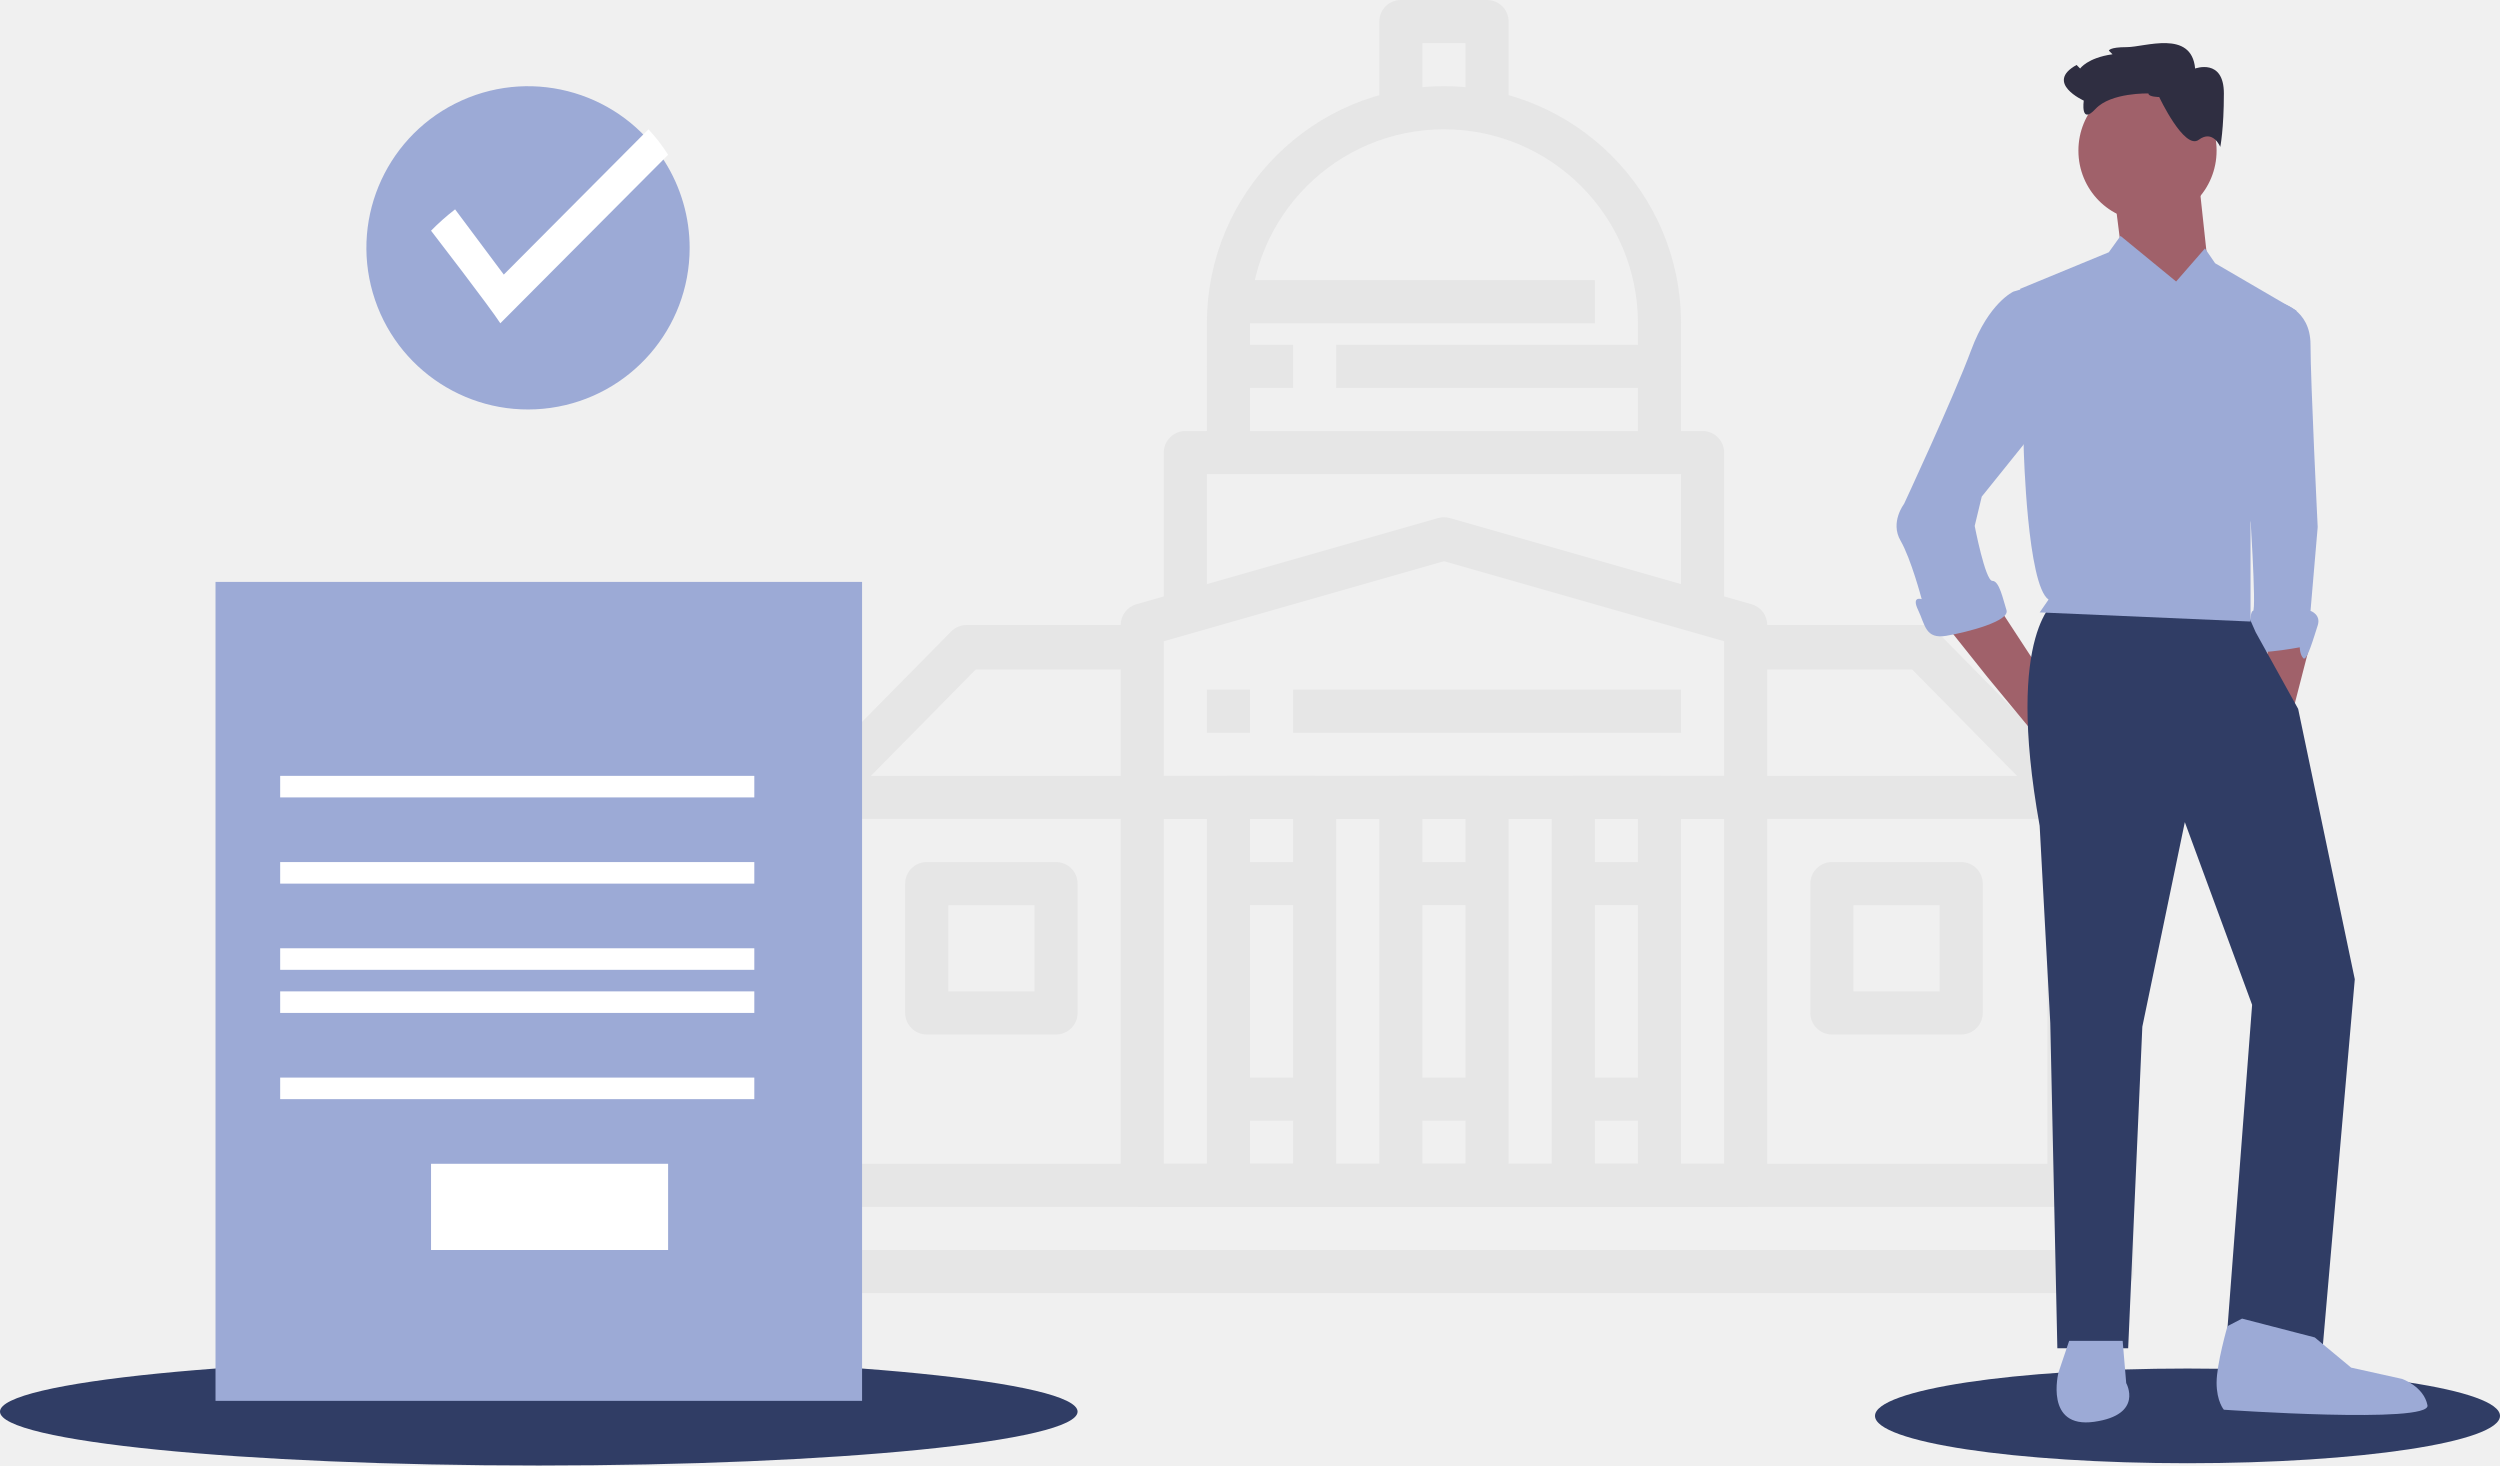
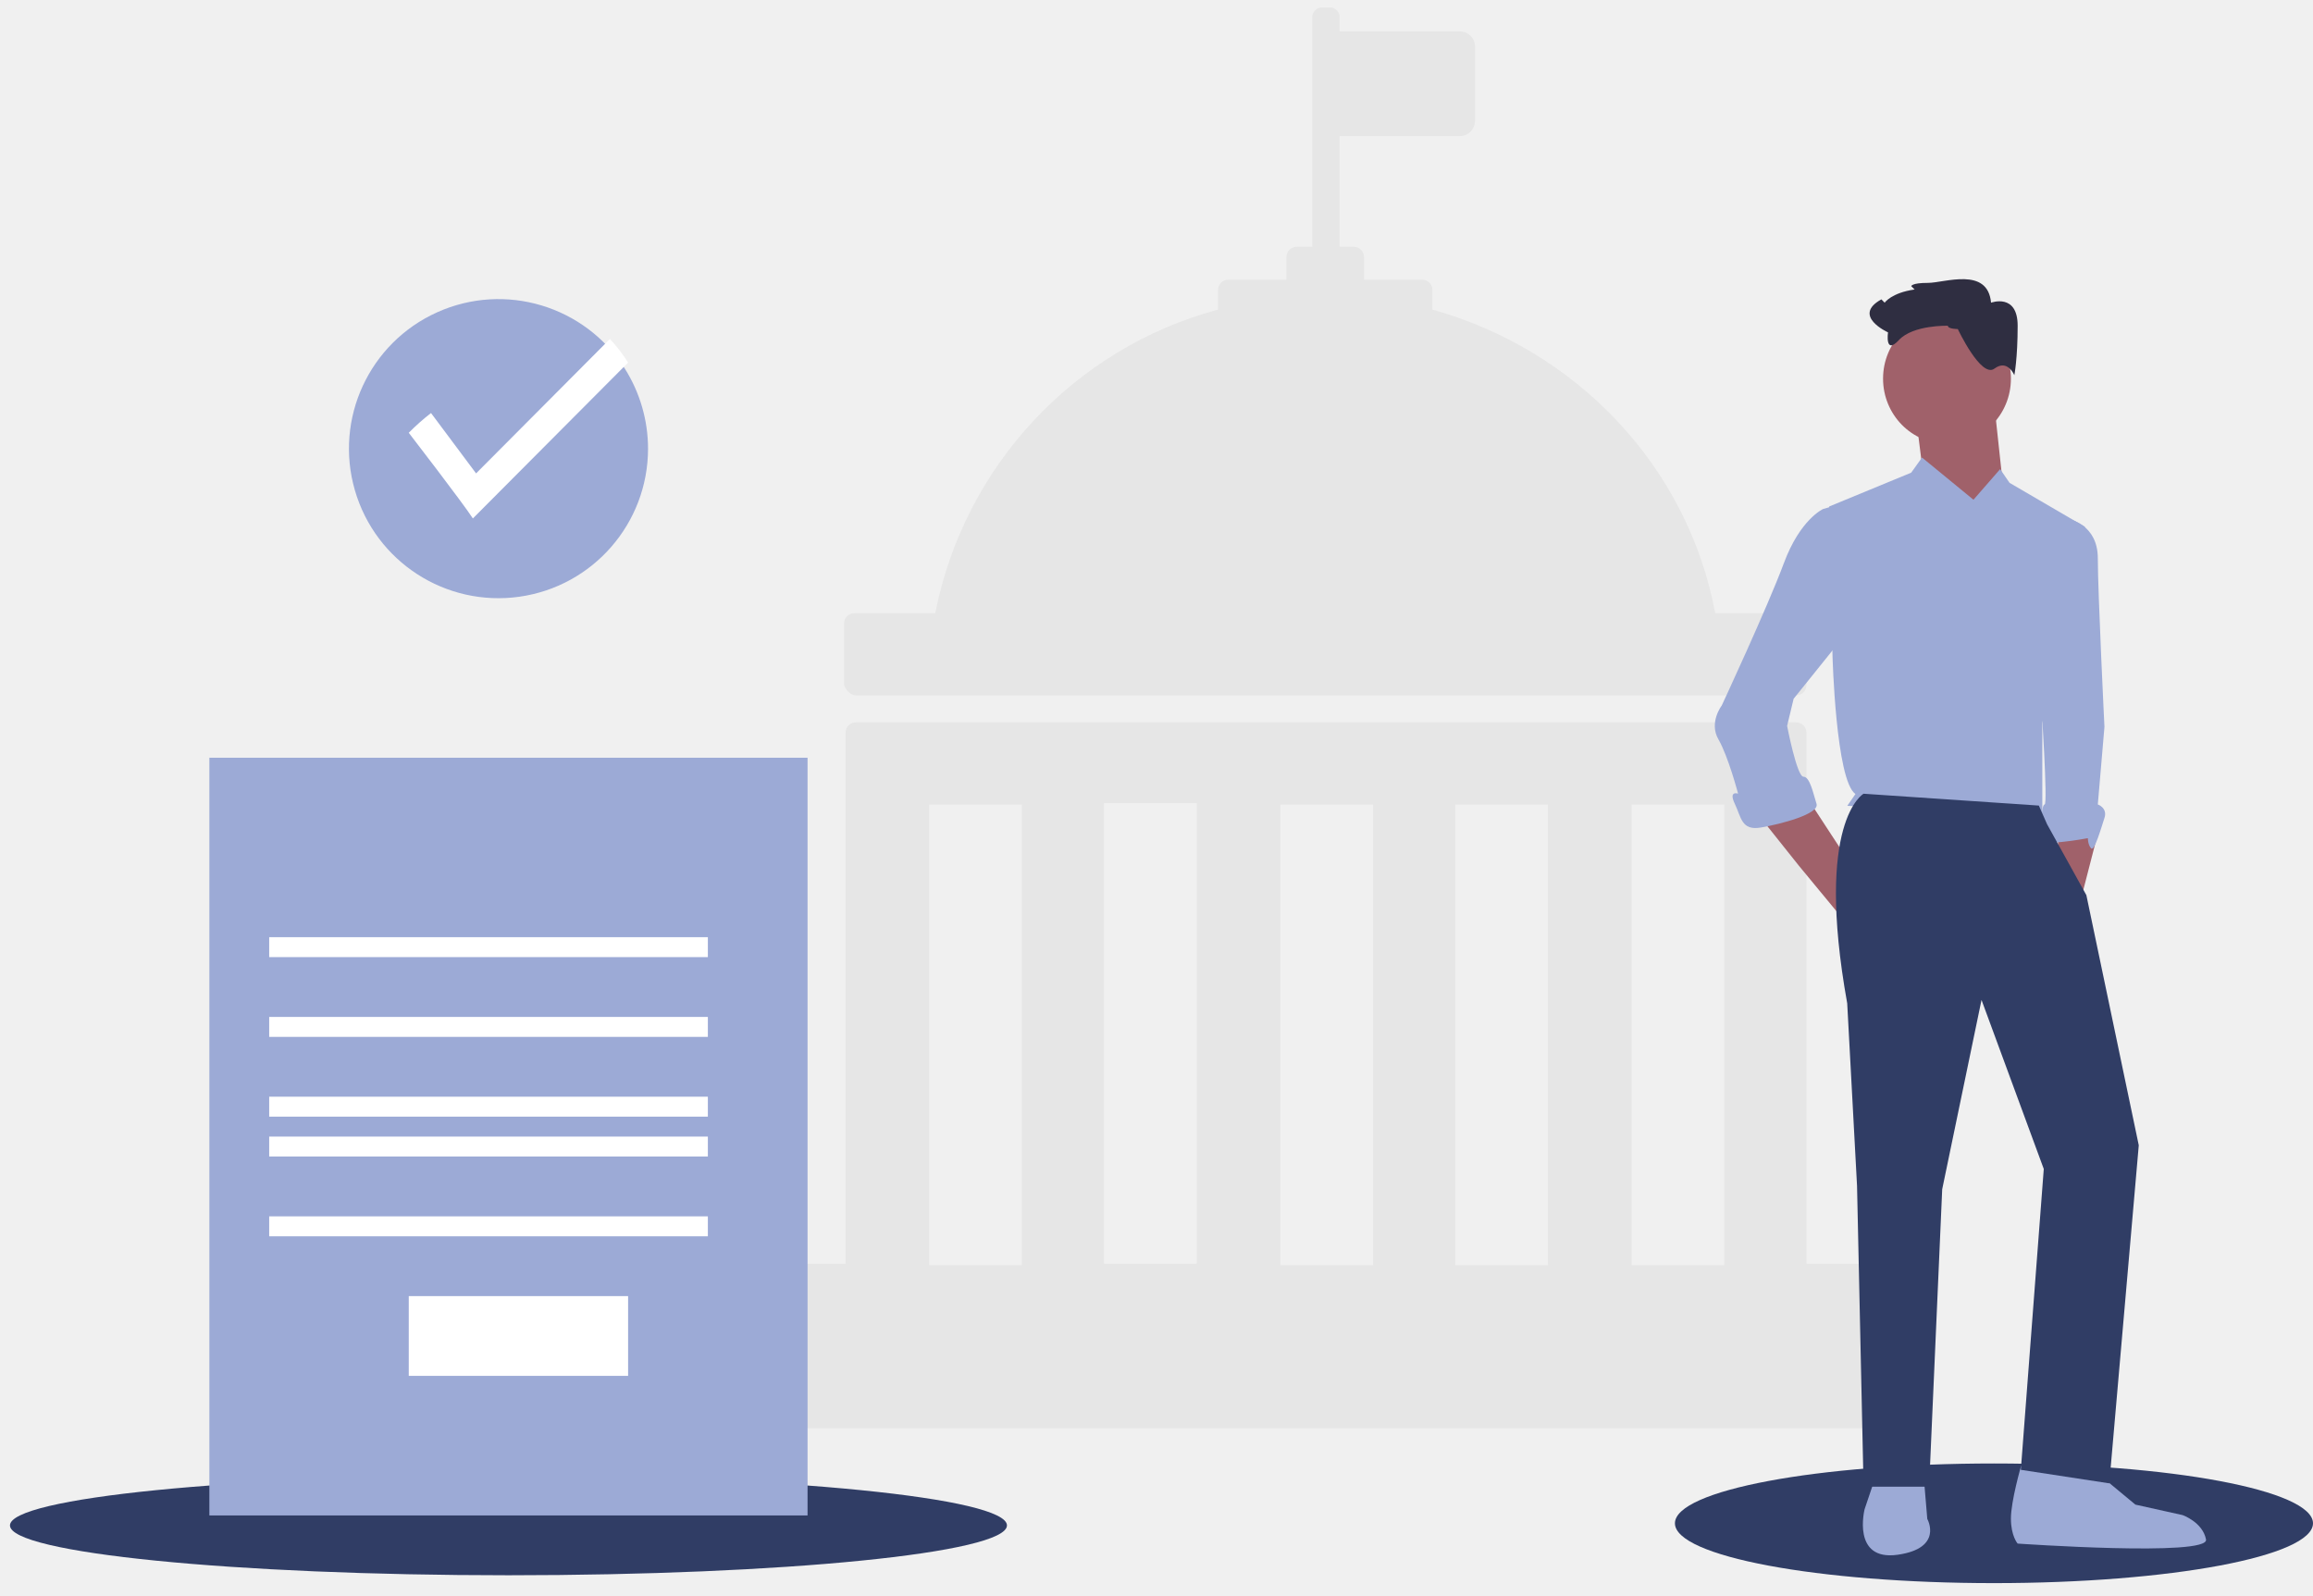
- <svg xmlns="http://www.w3.org/2000/svg" width="116px" height="68px" viewBox="0 0 116 68" version="1.1">
+ <svg xmlns="http://www.w3.org/2000/svg" width="116px" height="80px" viewBox="0 0 116 80" version="1.1">
  <g id="02-Components" stroke="none" stroke-width="1" fill="none" fill-rule="evenodd">
-     <g id="Artboard-Copy-7" transform="translate(-607, -736)" fill-rule="nonzero">
-       <g id="Group-6" transform="translate(607, 736)">
-         <ellipse id="Oval-Copy" fill="#303D65" cx="101.5" cy="65.697" rx="14.5" ry="2.197" />
-         <g id="Group-4" transform="translate(35, 0)" fill="#E6E6E6">
-           <path d="M63,60 L1,60 C0.448,60 0,59.552 0,59 L0,55 C0,54.448 0.448,54 1,54 L63,54 C63.552,54 64,54.448 64,55 L64,59 C64,59.552 63.552,60 63,60 Z M2,58 L62,58 L62,56 L2,56 L2,58 Z" id="Shape-Copy" />
-           <path d="M46,56 L18,56 C17.448,56 17,55.552 17,55 L17,37 C17,36.448 17.448,36 18,36 L46,36 C46.552,36 47,36.448 47,37 L47,55 C47,55.552 46.552,56 46,56 Z M19,54 L45,54 L45,38 L19,38 L19,54 Z" id="Shape-Copy-2" />
-           <path d="M46,38 L18,38 C17.448,38 17,37.552 17,37 L17,29 C17,28.554 17.296,28.161 17.725,28.038 L31.725,24.038 C31.905,23.987 32.095,23.987 32.275,24.038 L46.275,28.038 C46.704,28.161 47,28.554 47,29 L47,37 C47,37.552 46.552,38 46,38 Z M19,36 L45,36 L45,29.754 L32,26.04 L19,29.754 L19,36 Z" id="Shape-Copy-3" />
-           <path d="M45,29 L43,29 L43,22 L21,22 L21,29 L19,29 L19,21 C19,20.448 19.448,20 20,20 L44,20 C44.552,20 45,20.448 45,21 L45,29 Z" id="Path-Copy-3" />
-           <path d="M42,18 L27,18 L27,16 L41,16 L41,15 C41,10.029 36.971,6 32,6 C27.029,6 23,10.029 23,15 L23,16 L25,16 L25,18 L22,18 C21.448,18 21,17.552 21,17 L21,15 C21,8.925 25.925,4 32,4 C38.075,4 43,8.925 43,15 L43,17 C43,17.265 42.895,17.52 42.707,17.707 C42.52,17.895 42.265,18 42,18 Z" id="Path-Copy-4" />
-           <path d="M35,6 L33,6 L33,2 L31,2 L31,6 L29,6 L29,1 C29,0.448 29.448,0 30,0 L34,0 C34.552,0 35,0.448 35,1 L35,6 Z" id="Path-Copy-5" />
-           <path d="M62,55 L60,55 L60,38 L46,38 L46,36 L61,36 C61.552,36 62,36.448 62,37 L62,55 Z" id="Path-Copy-7" />
-           <path d="M60.56,38 L53.728,31.067 L46,31.067 L46,29 L54.149,29 C54.419,29 54.678,29.109 54.869,29.303 L62,36.538 L60.56,38 Z" id="Path-Copy-8" />
-           <path d="M4,55 L2,55 L2,37 C2,36.448 2.448,36 3,36 L18,36 L18,38 L4,38 L4,55 Z" id="Path-Copy-9" />
-           <path d="M3.44,38 L2,36.538 L9.131,29.303 C9.322,29.109 9.581,29 9.851,29 L18,29 L18,31.067 L10.272,31.067 L3.44,38 Z" id="Path-Copy-10" />
-           <path d="M14,48 L8,48 C7.448,48 7,47.552 7,47 L7,41 C7,40.448 7.448,40 8,40 L14,40 C14.552,40 15,40.448 15,41 L15,47 C15,47.552 14.552,48 14,48 Z M9,46 L13,46 L13,42 L9,42 L9,46 Z" id="Shape-Copy-4" />
-           <path d="M56,48 L50,48 C49.448,48 49,47.552 49,47 L49,41 C49,40.448 49.448,40 50,40 L56,40 C56.552,40 57,40.448 57,41 L57,47 C57,47.552 56.552,48 56,48 Z M51,46 L55,46 L55,42 L51,42 L51,46 Z" id="Shape-Copy-5" />
-           <path d="M26,56 L22,56 C21.448,56 21,55.552 21,55 L21,37 C21,36.448 21.448,36 22,36 L26,36 C26.552,36 27,36.448 27,37 L27,55 C27,55.552 26.552,56 26,56 Z M23,54 L25,54 L25,38 L23,38 L23,54 Z" id="Shape-Copy-6" />
-           <path d="M34,56 L30,56 C29.448,56 29,55.552 29,55 L29,37 C29,36.448 29.448,36 30,36 L34,36 C34.552,36 35,36.448 35,37 L35,55 C35,55.552 34.552,56 34,56 Z M31,54 L33,54 L33,38 L31,38 L31,54 Z" id="Shape-Copy-7" />
-           <path d="M42,56 L38,56 C37.448,56 37,55.552 37,55 L37,37 C37,36.448 37.448,36 38,36 L42,36 C42.552,36 43,36.448 43,37 L43,55 C43,55.552 42.552,56 42,56 Z M39,54 L41,54 L41,38 L39,38 L39,54 Z" id="Shape-Copy-8" />
-           <rect id="Rectangle-Copy" x="22" y="40" width="4" height="2" />
-           <rect id="Rectangle-Copy-2" x="30" y="40" width="4" height="2" />
-           <rect id="Rectangle-Copy-3" x="38" y="40" width="4" height="2" />
-           <rect id="Rectangle-Copy-4" x="22" y="50" width="4" height="2" />
-           <rect id="Rectangle-Copy-5" x="30" y="50" width="4" height="2" />
-           <rect id="Rectangle-Copy-6" x="38" y="50" width="4" height="2" />
-           <rect id="Rectangle-Copy-7" x="22" y="13" width="17" height="2" />
-           <rect id="Rectangle-Copy-8" x="21" y="17" width="2" height="4" />
-           <rect id="Rectangle-Copy-9" x="41" y="17" width="2" height="4" />
-           <rect id="Rectangle-Copy-10" x="21" y="32" width="2" height="2" />
-           <rect id="Rectangle-Copy-11" x="25" y="32" width="18" height="2" />
+     <g id="Artboard-Copy-7" transform="translate(-692, -838)" fill-rule="nonzero">
+       <g id="Group-12" transform="translate(692, 838)">
+         <g id="Group-8">
+           <g id="noun_Government_1101452" transform="translate(36, 0)" fill="#E6E6E6">
+             <g id="Group">
+               <path d="M6.939,34.875 L54.061,34.875 C54.366,34.875 54.595,34.65 54.595,34.35 L54.595,31.275 C54.595,30.975 54.366,30.75 54.061,30.75 L50.02,30.75 C48.648,23.4 43.081,17.55 35.837,15.525 L35.837,14.55 C35.837,14.25 35.609,14.025 35.304,14.025 L32.406,14.025 L32.406,12.9 C32.406,12.6 32.178,12.375 31.872,12.375 L31.186,12.375 L31.186,6.825 L37.21,6.825 C37.667,6.825 37.972,6.45 37.972,6.075 L37.972,2.325 C37.972,1.875 37.591,1.575 37.21,1.575 L31.186,1.575 L31.186,0.825 C31.186,0.6 30.957,0.375 30.729,0.375 L30.271,0.375 C30.043,0.375 29.814,0.6 29.814,0.825 L29.814,12.375 L29.051,12.375 C28.746,12.375 28.517,12.6 28.517,12.9 L28.517,14.025 L25.62,14.025 C25.315,14.025 25.086,14.25 25.086,14.55 L25.086,15.525 C17.843,17.475 12.352,23.4 10.904,30.75 L6.862,30.75 C6.558,30.75 6.329,30.975 6.329,31.275 L6.329,34.35 C6.405,34.575 6.634,34.875 6.939,34.875 Z" id="Path" />
+               <path d="M60.085,67.5 L57.645,67.5 L57.645,63.9 C57.645,63.6 57.416,63.375 57.111,63.375 L54.595,63.375 L54.595,36.75 C54.595,36.45 54.366,36.225 54.061,36.225 L6.939,36.225 C6.634,36.225 6.405,36.45 6.405,36.75 L6.405,63.375 L3.889,63.375 C3.584,63.375 3.355,63.6 3.355,63.9 L3.355,67.5 L0.915,67.5 C0.61,67.5 0.381,67.725 0.381,68.025 L0.381,71.1 C0.381,71.4 0.61,71.625 0.915,71.625 L60.161,71.625 C60.466,71.625 60.695,71.4 60.695,71.1 L60.695,68.025 C60.619,67.725 60.39,67.5 60.085,67.5 Z M28.212,40.35 L32.864,40.35 L32.864,63.45 L28.212,63.45 L28.212,40.35 Z M24.019,63.375 L19.367,63.375 L19.367,40.275 L24.019,40.275 L24.019,63.375 Z M36.981,40.35 L41.633,40.35 L41.633,63.45 L36.981,63.45 L36.981,40.35 Z M45.826,40.35 L50.477,40.35 L50.477,63.45 L45.826,63.45 L45.826,40.35 Z M10.599,40.35 L15.25,40.35 L15.25,63.45 L10.599,63.45 L10.599,40.35 Z" id="Shape" />
+             </g>
+           </g>
+           <g id="Group-9" transform="translate(84, 14)">
+             <ellipse id="Oval-Copy-2" fill="#303D65" cx="16" cy="62.394" rx="16" ry="3" />
+             <g id="Group-3-Copy-2" transform="translate(2, 0)">
+               <polygon id="Path" fill="#A0616A" points="17.212 27.527 17.212 29.165 18.394 30.968 19.238 27.691" />
+               <path d="M16.874,12.307 L17.786,12.043 C17.786,12.043 19.208,12.307 19.208,13.998 C19.208,15.69 19.541,22.454 19.541,22.454 L19.208,26.344 C19.208,26.344 19.708,26.513 19.541,27.021 C19.374,27.528 19.041,28.712 18.874,28.543 C18.708,28.374 18.708,28.035 18.708,28.035 C18.708,28.035 16.041,28.543 16.207,28.035 C16.374,27.528 16.374,26.344 16.541,26.344 C16.708,26.344 16.374,21.271 16.374,21.271 L16.874,12.307 Z" id="Path" fill="#9CAAD6" />
+               <polygon id="Path" fill="#A0616A" points="2.025 26.667 4.219 29.419 6.919 32.688 7.763 28.731 6.254 28.49 4.725 26.151" />
+               <path d="M8.009,60.215 L7.513,61.685 C7.513,61.685 6.851,64.298 9.167,63.972 C11.484,63.645 10.656,62.175 10.656,62.175 L10.491,60.215 L8.009,60.215 Z" id="Path" fill="#9CAAD6" />
+               <path d="M15.356,59.533 C15.356,59.533 14.85,61.282 14.85,62.156 C14.85,63.031 15.187,63.411 15.187,63.411 C15.187,63.411 24.804,64.08 24.635,63.206 C24.467,62.331 23.454,61.981 23.454,61.981 L21.092,61.457 L19.405,60.057 L16.031,59.183 L15.356,59.533 Z" id="Path" fill="#9CAAD6" />
+               <ellipse id="Oval" fill="#A0616A" cx="11.644" cy="4.989" rx="3.206" ry="3.269" />
+               <polygon id="Path" fill="#A0616A" points="14.006 6.194 14.512 10.893 13.331 13.075 10.463 9.886 10.125 7.201" />
+               <path d="M12.972,11.062 L10.393,8.946 L9.848,9.705 L5.737,11.401 L5.902,18.866 C5.902,18.866 6.066,25.142 7.053,25.821 L6.642,26.415 L16.425,26.839 L16.425,22.258 L18.562,12.419 L14.781,10.214 L14.31,9.527 L12.972,11.062 Z" id="Path" fill="#9CAAD6" />
+               <path d="M6.249,11.868 L6.01,11.355 L5.429,11.528 C5.429,11.528 4.281,12.037 3.462,14.246 C2.642,16.455 0.347,21.383 0.347,21.383 C0.347,21.383 -0.309,22.233 0.183,23.082 C0.675,23.932 1.167,25.801 1.167,25.801 C1.167,25.801 0.675,25.631 1.003,26.311 C1.33,26.991 1.33,27.67 2.314,27.5 C3.298,27.331 5.265,26.821 5.101,26.311 C4.937,25.801 4.773,24.952 4.445,24.952 C4.117,24.952 3.626,22.403 3.626,22.403 L3.953,21.043 L6.412,17.985 L6.249,11.868 Z" id="Path" fill="#9CAAD6" />
+               <path d="M12.187,2.502 C12.187,2.502 11.687,2.502 11.687,2.337 C11.687,2.337 9.943,2.284 9.231,3.055 C8.519,3.825 8.686,2.668 8.686,2.668 C8.686,2.668 6.852,1.841 8.353,1.014 L8.519,1.18 C8.519,1.18 8.853,0.684 10.02,0.518 L9.853,0.353 C9.853,0.353 9.853,0.187 10.686,0.187 C11.52,0.187 13.687,-0.639 13.854,1.18 C13.854,1.18 15.188,0.684 15.188,2.337 C15.188,3.99 15.021,4.817 15.021,4.817 C15.021,4.817 14.687,3.99 14.021,4.487 C13.354,4.983 12.187,2.502 12.187,2.502 Z" id="Path" fill="#2F2E41" />
+               <path d="M7.461,25.806 C7.461,25.806 4.997,27.163 6.64,36.317 L7.133,45.471 L7.461,60.559 L10.747,60.559 L11.404,45.641 L13.376,36.147 L16.498,44.624 L15.348,59.712 L19.784,60.39 L21.262,43.437 L18.634,30.892 L16.662,27.332 L16.251,26.4 L7.461,25.806 Z" id="Path" fill="#303D65" />
+             </g>
+           </g>
+           <g id="Group-11" transform="translate(0.5, 15)">
+             <g id="Group-10">
+               <ellipse id="Oval" fill="#303D65" cx="25" cy="61.5" rx="25" ry="2.5" />
+               <rect id="Rectangle" fill="#9CAAD6" x="10" y="23" width="30" height="38" />
+               <rect id="Rectangle" fill="#FFFFFF" x="13" y="32" width="22" height="1" />
+               <rect id="Rectangle" fill="#FFFFFF" x="13" y="36" width="22" height="1" />
+               <rect id="Rectangle" fill="#FFFFFF" x="13" y="42" width="22" height="1" />
+               <rect id="Rectangle" fill="#FFFFFF" x="13" y="46" width="22" height="1" />
+               <rect id="Rectangle" fill="#FFFFFF" x="20" y="50" width="11" height="4" />
+               <path d="M32,7.507 C31.996,11.241 29.247,14.403 25.55,14.926 C21.852,15.448 18.334,13.171 17.297,9.584 C16.259,5.998 18.018,2.194 21.423,0.662 C24.828,-0.871 28.841,0.335 30.838,3.49 C31.597,4.692 32,6.085 32,7.507 L32,7.507 Z" id="Path" fill="#9CAAD6" />
+               <path d="M31,3.183 L23.215,11 C22.726,10.239 20,6.704 20,6.704 C20.349,6.349 20.722,6.019 21.116,5.714 L23.376,8.741 L30.088,2 C30.429,2.364 30.734,2.76 31,3.183 L31,3.183 Z" id="Path" fill="#FFFFFF" />
+             </g>
+             <rect id="Rectangle" fill="#FFFFFF" x="13" y="40" width="22" height="1" />
+           </g>
        </g>
-         <g id="Group-3-Copy" transform="translate(88, 2)">
-           <polygon id="Path" fill="#A0616A" points="17.212 27.527 17.212 29.165 18.394 30.968 19.238 27.691" />
-           <path d="M16.874,12.307 L17.786,12.043 C17.786,12.043 19.208,12.307 19.208,13.998 C19.208,15.69 19.541,22.454 19.541,22.454 L19.208,26.344 C19.208,26.344 19.708,26.513 19.541,27.021 C19.374,27.528 19.041,28.712 18.874,28.543 C18.708,28.374 18.708,28.035 18.708,28.035 C18.708,28.035 16.041,28.543 16.207,28.035 C16.374,27.528 16.374,26.344 16.541,26.344 C16.708,26.344 16.374,21.271 16.374,21.271 L16.874,12.307 Z" id="Path" fill="#9CAAD6" />
-           <polygon id="Path" fill="#A0616A" points="2.025 26.667 4.219 29.419 6.919 32.688 7.763 28.731 6.254 28.49 4.725 26.151" />
-           <path d="M7.461,25.806 C7.461,25.806 4.997,27.163 6.64,36.317 L7.133,45.471 L7.461,60.559 L10.747,60.559 L11.404,45.641 L13.376,36.147 L16.498,44.624 L15.348,59.712 L19.784,60.39 L21.262,43.437 L18.634,30.892 L16.662,27.332 L16.251,26.4 L7.461,25.806 Z" id="Path" fill="#303D65" />
-           <path d="M8.009,60.215 L7.513,61.685 C7.513,61.685 6.851,64.298 9.167,63.972 C11.484,63.645 10.656,62.175 10.656,62.175 L10.491,60.215 L8.009,60.215 Z" id="Path" fill="#9CAAD6" />
-           <path d="M15.356,59.533 C15.356,59.533 14.85,61.282 14.85,62.156 C14.85,63.031 15.187,63.411 15.187,63.411 C15.187,63.411 24.804,64.08 24.635,63.206 C24.467,62.331 23.454,61.981 23.454,61.981 L21.092,61.457 L19.405,60.057 L16.031,59.183 L15.356,59.533 Z" id="Path" fill="#9CAAD6" />
-           <ellipse id="Oval" fill="#A0616A" cx="11.644" cy="4.989" rx="3.206" ry="3.269" />
-           <polygon id="Path" fill="#A0616A" points="14.006 6.194 14.512 10.893 13.331 13.075 10.463 9.886 10.125 7.201" />
-           <path d="M12.972,11.062 L10.393,8.946 L9.848,9.705 L5.737,11.401 L5.902,18.866 C5.902,18.866 6.066,25.142 7.053,25.821 L6.642,26.415 L16.425,26.839 L16.425,22.258 L18.562,12.419 L14.781,10.214 L14.31,9.527 L12.972,11.062 Z" id="Path" fill="#9CAAD6" />
-           <path d="M6.249,11.868 L6.01,11.355 L5.429,11.528 C5.429,11.528 4.281,12.037 3.462,14.246 C2.642,16.455 0.347,21.383 0.347,21.383 C0.347,21.383 -0.309,22.233 0.183,23.082 C0.675,23.932 1.167,25.801 1.167,25.801 C1.167,25.801 0.675,25.631 1.003,26.311 C1.33,26.991 1.33,27.67 2.314,27.5 C3.298,27.331 5.265,26.821 5.101,26.311 C4.937,25.801 4.773,24.952 4.445,24.952 C4.117,24.952 3.626,22.403 3.626,22.403 L3.953,21.043 L6.412,17.985 L6.249,11.868 Z" id="Path" fill="#9CAAD6" />
-           <path d="M12.187,2.502 C12.187,2.502 11.687,2.502 11.687,2.337 C11.687,2.337 9.943,2.284 9.231,3.055 C8.519,3.825 8.686,2.668 8.686,2.668 C8.686,2.668 6.852,1.841 8.353,1.014 L8.519,1.18 C8.519,1.18 8.853,0.684 10.02,0.518 L9.853,0.353 C9.853,0.353 9.853,0.187 10.686,0.187 C11.52,0.187 13.687,-0.639 13.854,1.18 C13.854,1.18 15.188,0.684 15.188,2.337 C15.188,3.99 15.021,4.817 15.021,4.817 C15.021,4.817 14.687,3.99 14.021,4.487 C13.354,4.983 12.187,2.502 12.187,2.502 Z" id="Path" fill="#2F2E41" />
-         </g>
-         <ellipse id="Oval" fill="#303D65" cx="25" cy="65.5" rx="25" ry="2.5" />
-         <rect id="Rectangle" fill="#9CAAD6" x="10" y="27" width="30" height="38" />
-         <rect id="Rectangle" fill="#FFFFFF" x="13" y="36" width="22" height="1" />
-         <rect id="Rectangle" fill="#FFFFFF" x="13" y="40" width="22" height="1" />
-         <rect id="Rectangle" fill="#FFFFFF" x="13" y="44" width="22" height="1" />
-         <rect id="Rectangle" fill="#FFFFFF" x="13" y="46" width="22" height="1" />
-         <rect id="Rectangle" fill="#FFFFFF" x="13" y="50" width="22" height="1" />
-         <rect id="Rectangle" fill="#FFFFFF" x="20" y="54" width="11" height="4" />
-         <path d="M32,11.507 C31.996,15.241 29.247,18.403 25.55,18.926 C21.852,19.448 18.334,17.171 17.297,13.584 C16.259,9.998 18.018,6.194 21.423,4.662 C24.828,3.129 28.841,4.335 30.838,7.49 C31.597,8.692 32,10.085 32,11.507 L32,11.507 Z" id="Path" fill="#9CAAD6" />
-         <path d="M31,7.183 L23.215,15 C22.726,14.239 20,10.704 20,10.704 C20.349,10.349 20.722,10.019 21.116,9.714 L23.376,12.741 L30.088,6 C30.429,6.364 30.734,6.76 31,7.183 L31,7.183 Z" id="Path" fill="#FFFFFF" />
      </g>
    </g>
  </g>
</svg>
